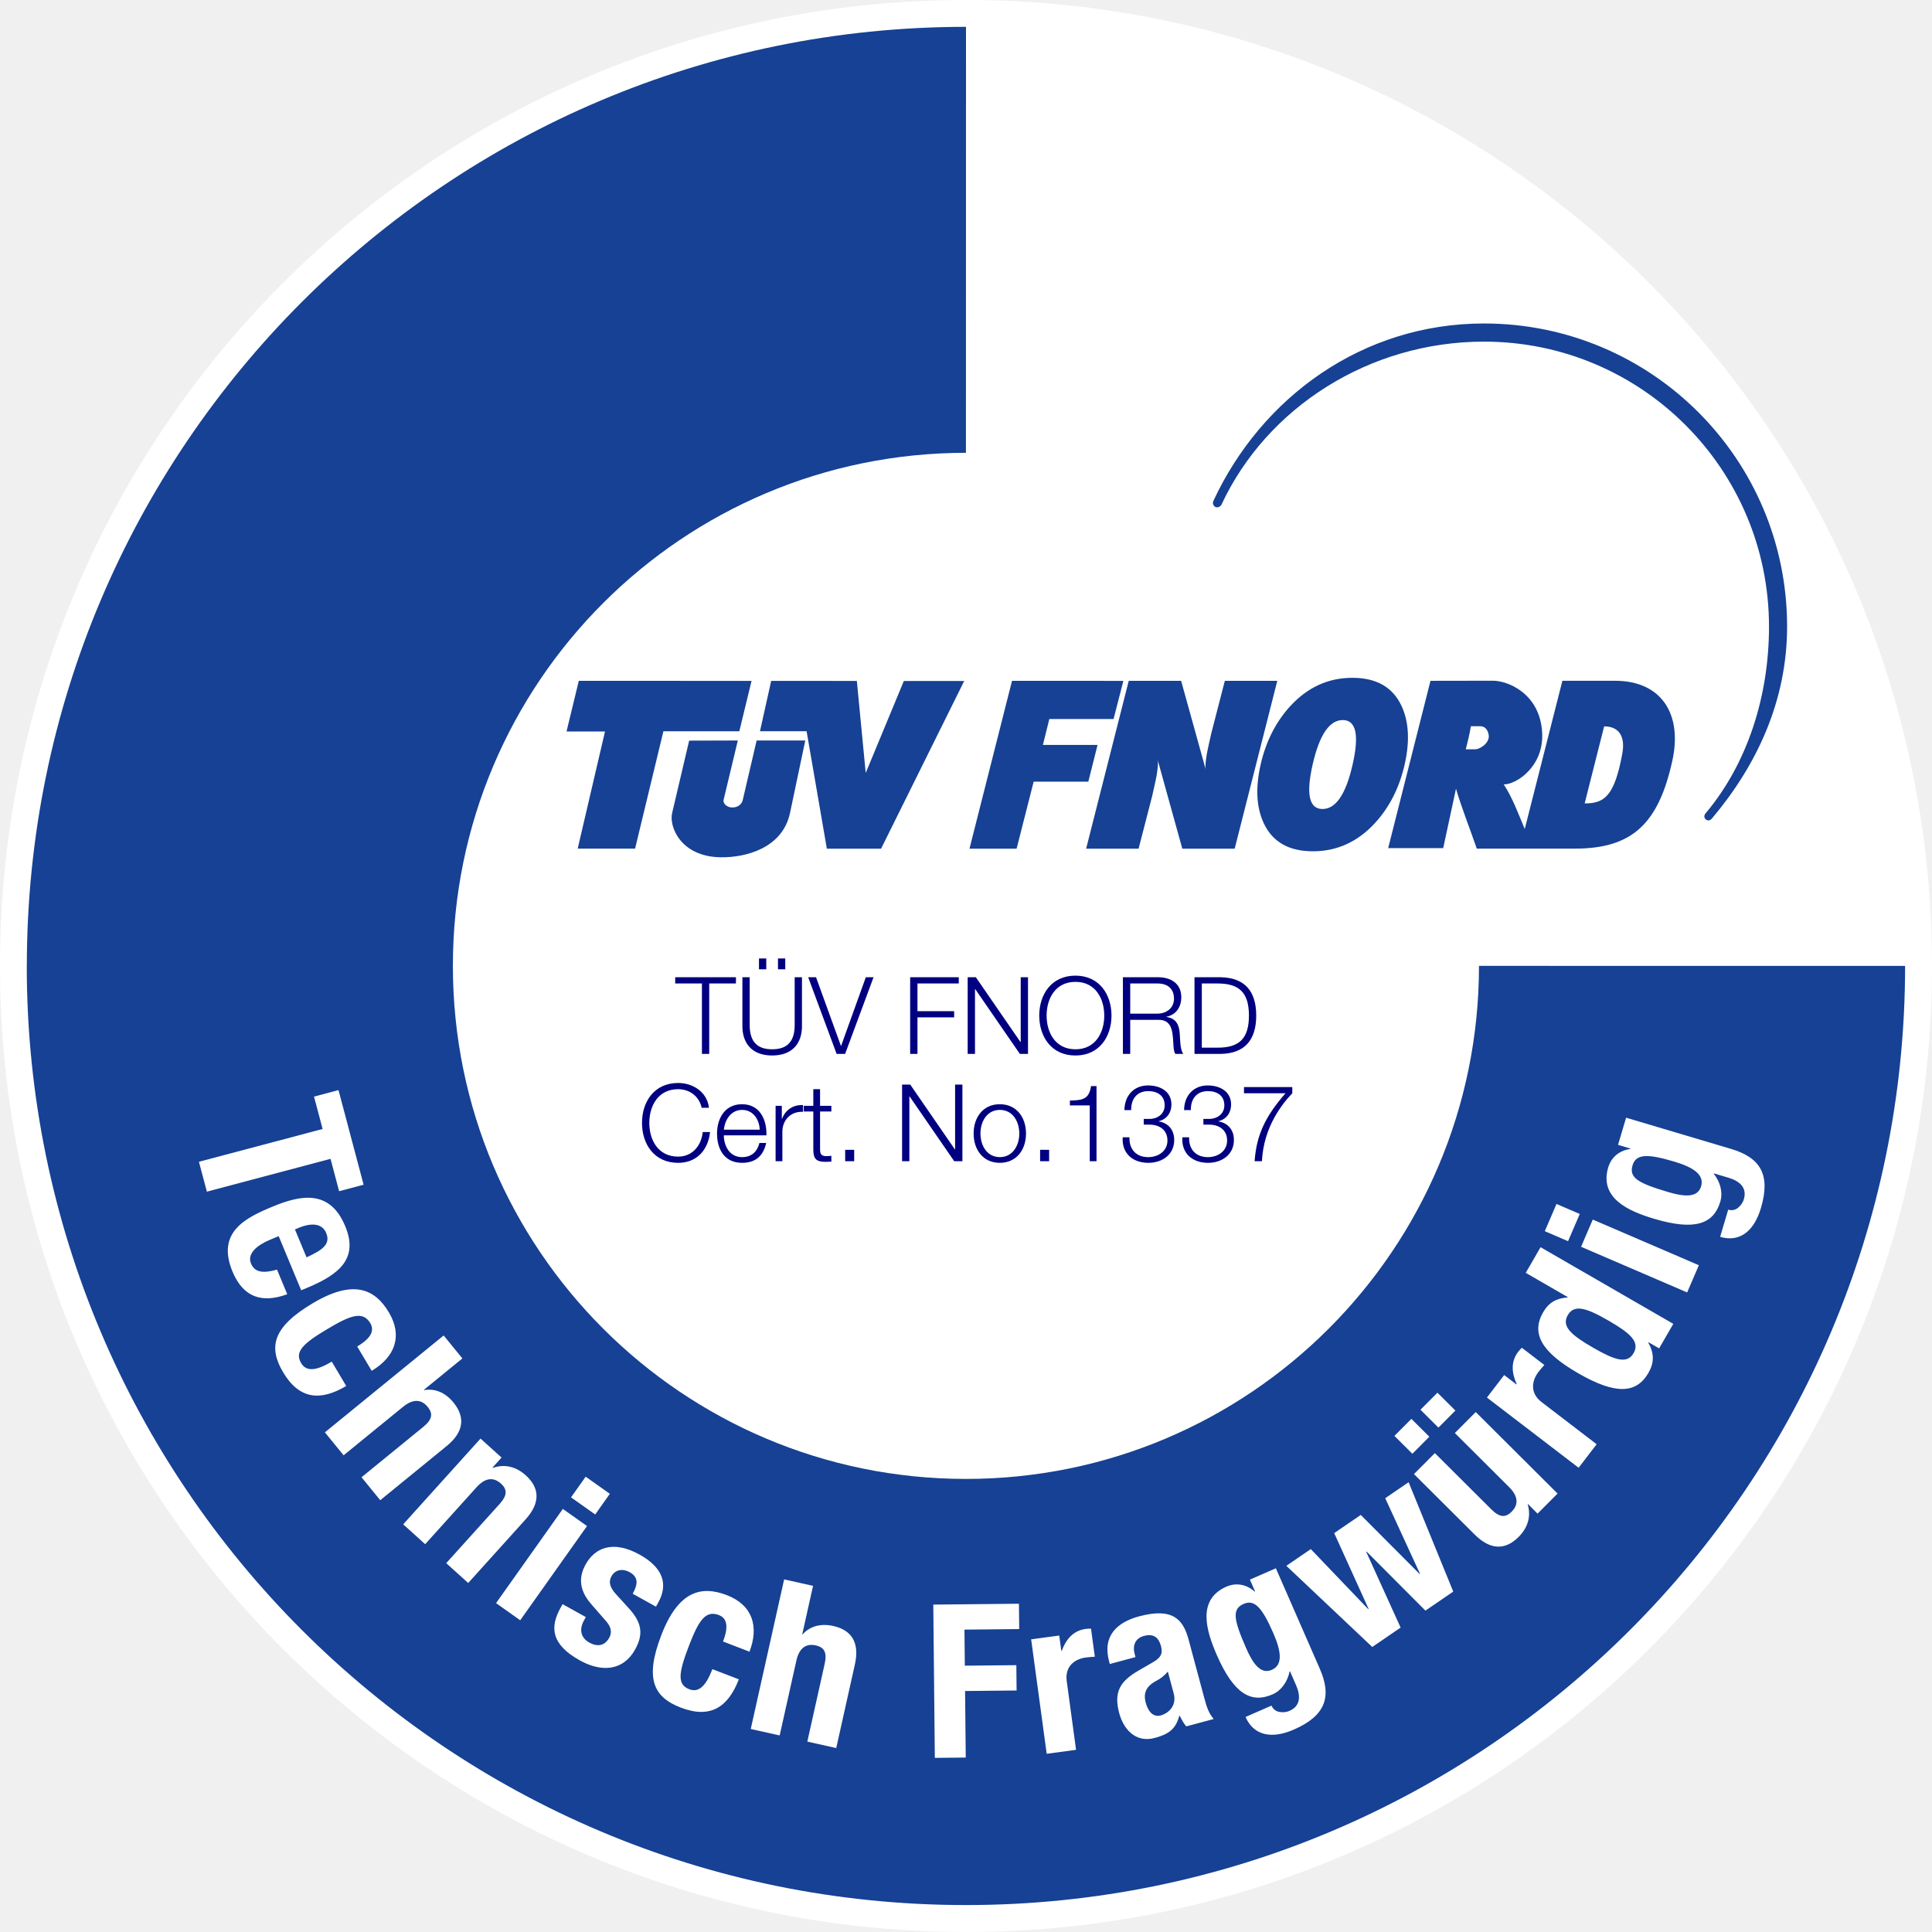
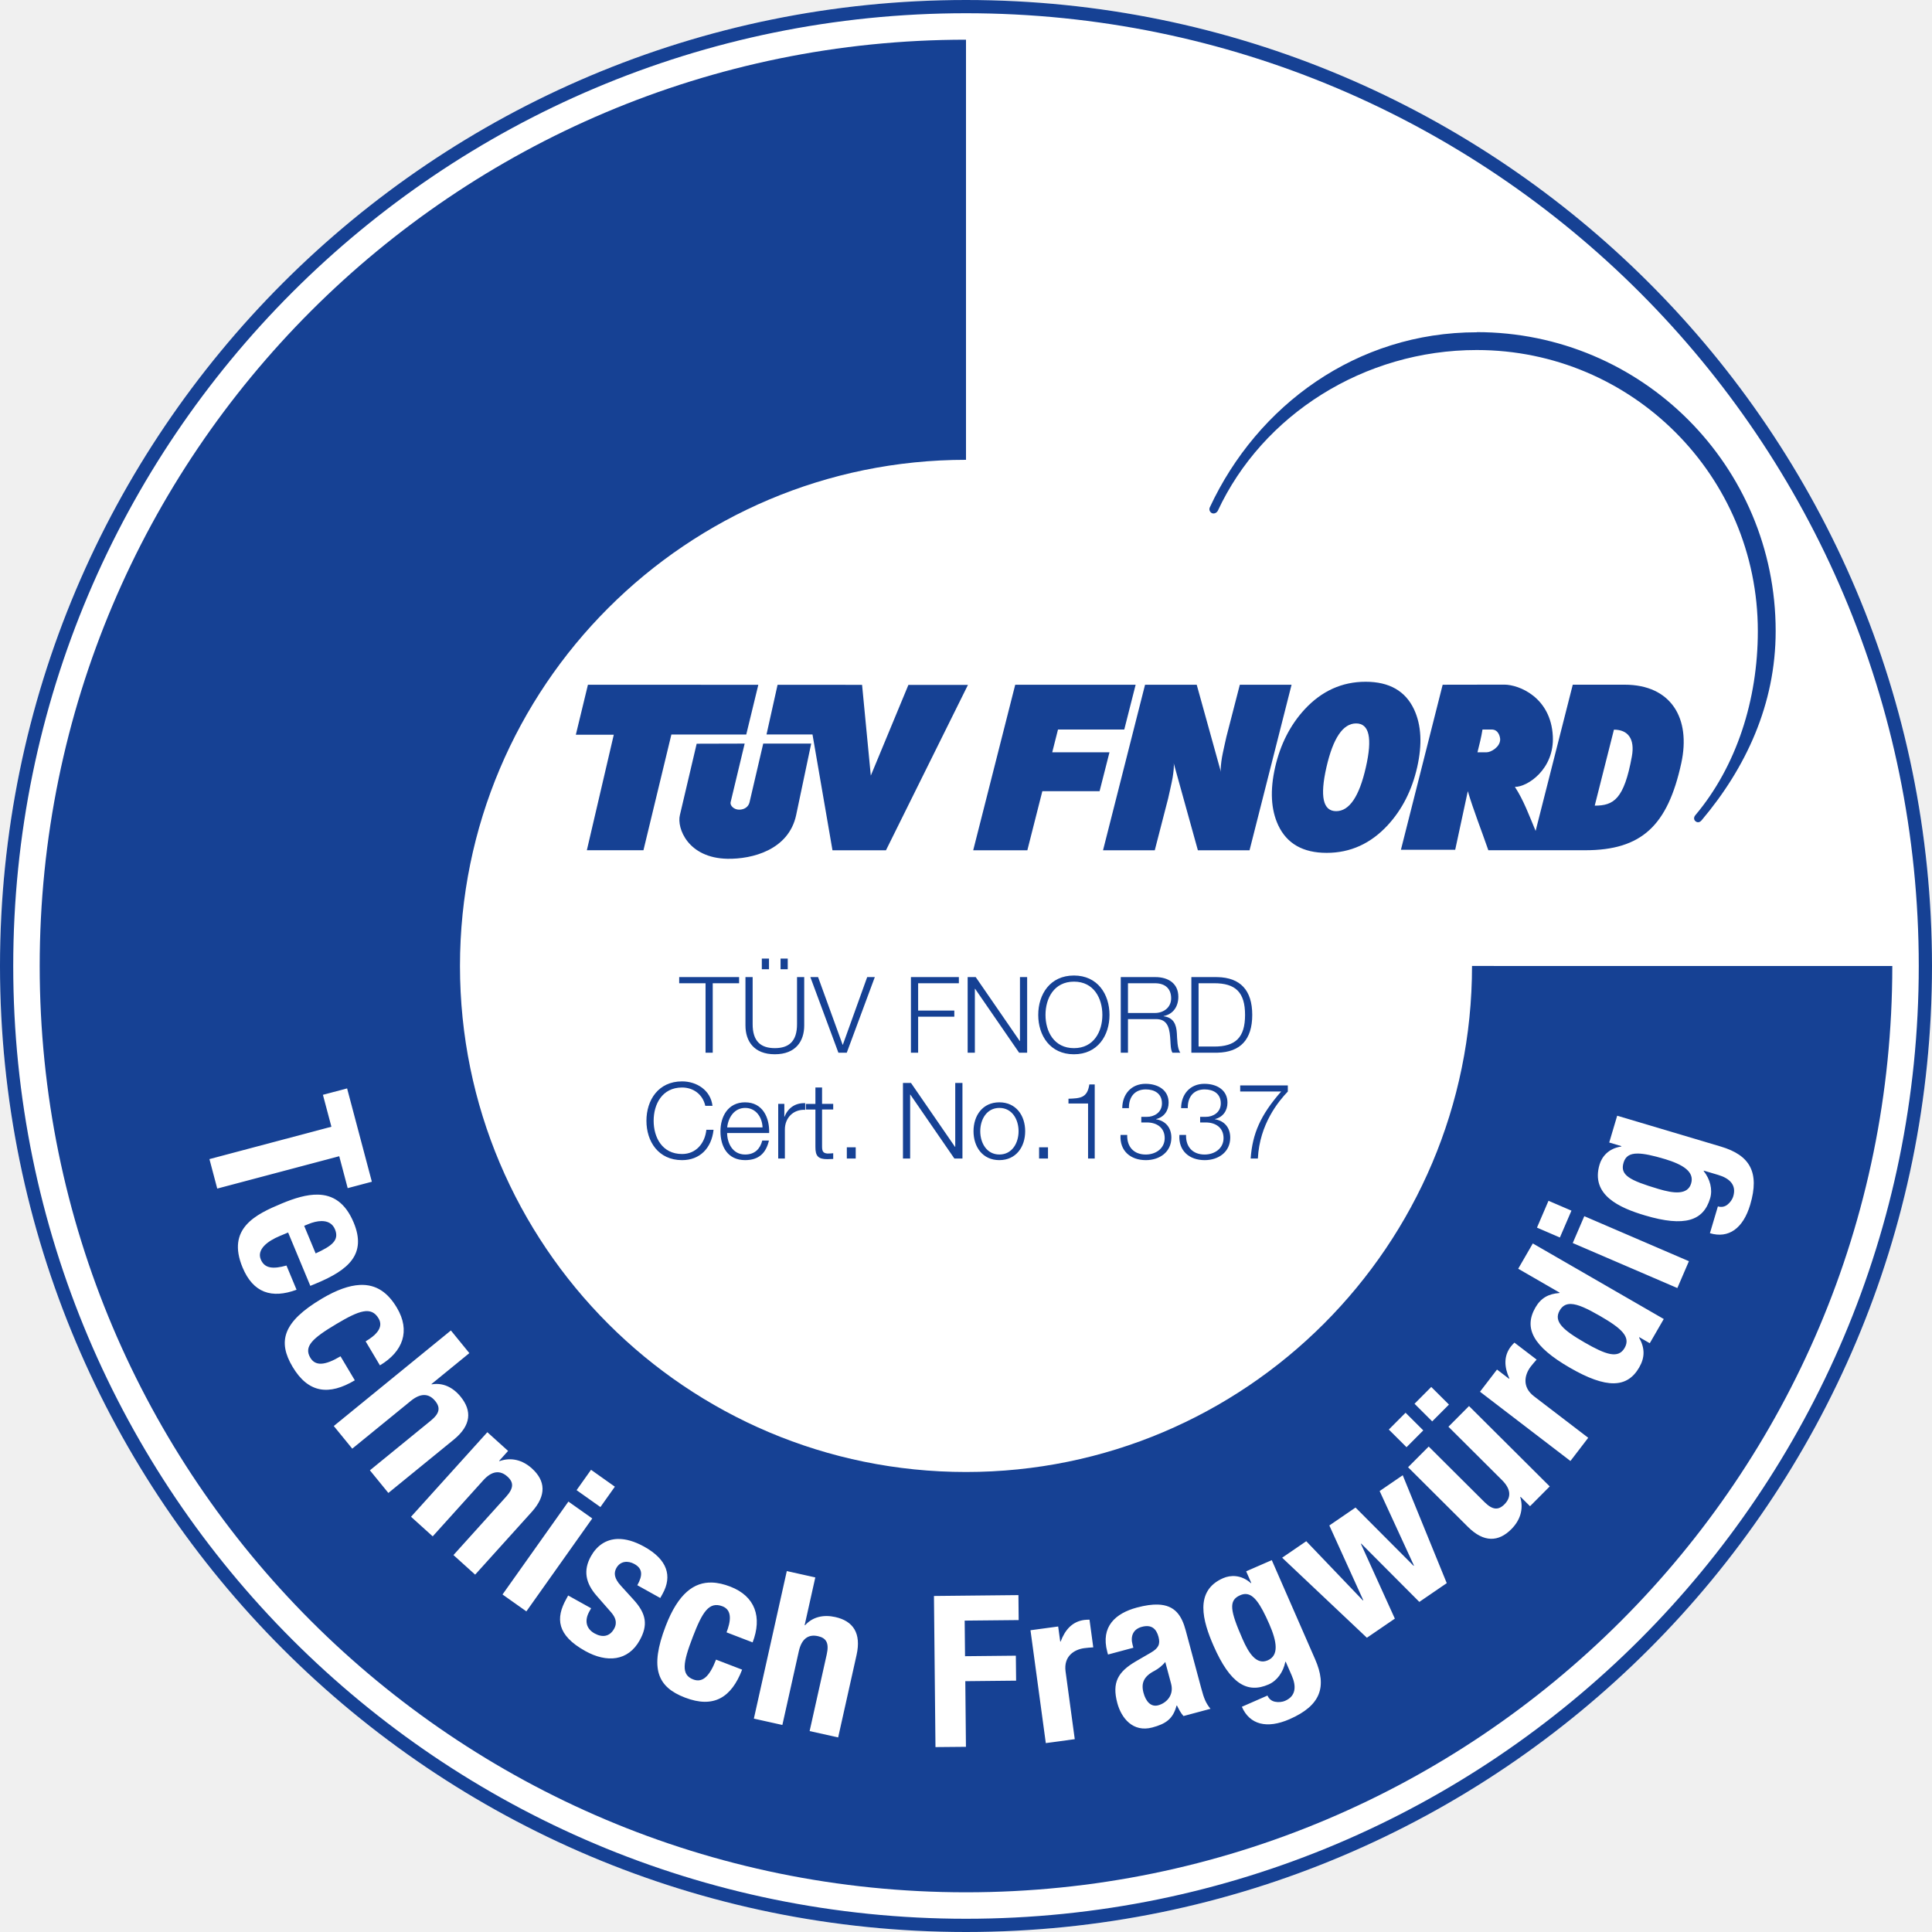
- <svg xmlns="http://www.w3.org/2000/svg" version="1.1" viewBox="0 0 144 144">
-   <path fill="#fff" d="m0 72c0-39.76 32.24-72 72-72 39.76 0 72 32.24 72 72 0 39.76-32.24 72-72 72-39.76 0-72-32.24-72-72" />
-   <path fill="#164194" d="m100.8 50.52c-1.789 0-3.326 0.699-4.613 2.09-1.087 1.182-1.831 2.64-2.227 4.375-0.394 1.736-0.317 3.195 0.234 4.377 0.653 1.391 1.872 2.088 3.662 2.088 1.788 0 3.326-0.697 4.611-2.088 1.09-1.182 1.831-2.641 2.227-4.377 0.394-1.735 0.317-3.193-0.234-4.375-0.652-1.391-1.872-2.09-3.66-2.09zm-25.37 0.225-3.17 12.51h3.512l1.271-4.994h4.074l0.688-2.738h-4.074l0.48-1.931h4.788l0.729-2.844zm-32.29-4.46e-4 -0.914 3.777h2.867l-2.035 8.73h4.277l2.111-8.746h5.658l0.912-3.756zm40.99 0-3.176 12.51h3.91l1.014-3.93s0.291-1.278 0.334-1.551c0.068-0.432 0.127-0.914 0.078-1.121l1.832 6.602h3.904l3.176-12.51h-3.91l-1.014 3.93s-0.291 1.279-0.334 1.551c-0.069 0.432-0.128 0.915-0.078 1.121l-1.832-6.602zm22.49 0-3.154 12.47h4.102l0.953-4.428c0.413 1.404 1.012 2.911 1.551 4.465h7.311c4.28 0 6.239-1.864 7.268-6.574 0.747-3.42-0.785-5.936-4.281-5.936h-3.918l-2.807 11.05c-0.475-1.134-0.912-2.335-1.566-3.328 0.933 0.017 3-1.33 2.865-3.848-0.157-2.924-2.555-3.879-3.67-3.879zm-49.14 0.004-0.836 3.754h3.475l1.51 8.754h4.041l6.197-12.5h-4.5l-2.842 6.855-0.66-6.859zm42.6 2.92c0.995 0 1.24 1.107 0.736 3.316-0.501 2.211-1.25 3.314-2.244 3.314-0.995 0-1.239-1.104-0.736-3.314 0.504-2.21 1.251-3.316 2.244-3.316zm9.551 0.461h0.691c0.543-5e-3 0.644 0.599 0.644 0.748 0 0.574-0.71 0.979-1.02 0.971h-0.695c0.144-0.567 0.292-1.164 0.379-1.719zm9.932 0.01c1.064 0 1.597 0.695 1.354 2.029-0.589 3.222-1.367 3.713-2.805 3.713zm-64.57 1.053-3.627 0.01-1.268 5.393c-0.245 0.983 0.61 3.252 3.605 3.301 1.847 0.031 4.609-0.658 5.178-3.291l1.139-5.412h-3.625l-1.035 4.439c-0.083 0.342-0.39 0.553-0.783 0.553-0.395 0-0.696-0.304-0.648-0.553z" />
-   <path fill="#164194" d="m90.44 37.33c3.594-7.713 11.1-13.22 20.17-13.22 12.48 0 22.59 10.11 22.59 22.59 0 5.549-2.27 10.35-5.589 14.29-0.155 0.19-0.328 0.196-0.466 0.087-0.142-0.112-0.147-0.303-0.025-0.452l0.02-0.022c3.099-3.693 4.711-8.701 4.711-13.9 0-11.73-9.51-21.24-21.24-21.24-8.529 0-16.19 4.894-19.57 12.15-0.09 0.164-0.295 0.255-0.458 0.171-0.144-0.075-0.23-0.272-0.141-0.443" />
-   <path fill="#164194" d="m2 72c0-38.66 31.34-70 70-70l-5e-3 31.75c-21.12 0-38.24 17.12-38.24 38.24 0 21.12 17.12 38.24 38.24 38.24 21.12 0 38.24-17.12 38.24-38.24l31.76 2e-3c0 38.66-31.34 70-70 70-38.66 0-70-31.34-70-70" />
-   <path fill="#fff" d="m25.23 81.25-1.825 0.484 0.64 2.413-9.217 2.446 0.591 2.227 9.217-2.446 0.64 2.413 1.825-0.484zm-2.781 14.92 0.458-0.191c2.438-1.014 3.812-2.209 2.823-4.588-1.143-2.748-3.295-2.338-5.422-1.453-1.98 0.823-4.205 1.888-2.977 4.842 0.799 1.92 2.202 2.377 4.079 1.683l-0.762-1.832c-1.024 0.287-1.658 0.222-1.941-0.458-0.313-0.753 0.498-1.386 1.429-1.773l0.635-0.264zm-0.466-4.537 0.31-0.129c0.739-0.307 1.679-0.421 2.017 0.391 0.35 0.842-0.268 1.272-1.461 1.821zm5.721 10.54c1.746-1.039 2.32-2.609 1.281-4.355s-2.636-2.49-5.675-0.682c-2.97 1.767-3.335 3.25-2.206 5.148 1.194 2.008 2.763 2.173 4.702 1.019l-1.08-1.815c-1.196 0.712-1.904 0.742-2.281 0.11-0.507-0.853 0.151-1.467 1.98-2.555 1.705-1.014 2.62-1.354 3.176-0.419 0.425 0.715-0.263 1.311-0.978 1.736zm-3.489 4.585 1.396 1.711 4.426-3.61c0.744-0.607 1.366-0.578 1.842 5e-3 0.415 0.508 0.336 0.944-0.333 1.49l-4.6 3.752 1.396 1.711 4.947-4.035c1.314-1.072 1.381-2.18 0.511-3.246-0.587-0.719-1.347-1.069-2.18-0.926l-0.02-0.025 2.864-2.336-1.396-1.711zm5.837 6.857 1.639 1.479 3.826-4.241c0.643-0.713 1.263-0.779 1.821-0.275 0.487 0.439 0.476 0.882-0.103 1.523l-3.976 4.407 1.639 1.479 4.276-4.74c1.136-1.259 1.034-2.364 0.012-3.286-0.689-0.622-1.54-0.872-2.453-0.554l-0.024-0.021 0.675-0.748-1.568-1.415zm6.921 5.872 1.801 1.277 4.979-7.022-1.801-1.277zm5.589-7.884 1.801 1.277 1.092-1.54-1.801-1.277zm-0.63 7.961-0.148 0.266c-0.8 1.441-0.727 2.726 1.441 3.93 1.622 0.901 3.232 0.771 4.11-0.81 0.629-1.133 0.524-1.997-0.468-3.079l-0.943-1.036c-0.527-0.567-0.552-0.984-0.35-1.347 0.295-0.531 0.87-0.578 1.36-0.306 0.629 0.35 0.643 0.852 0.224 1.607l1.734 0.963 0.171-0.308c0.754-1.357 0.363-2.598-1.385-3.57-1.986-1.103-3.337-0.517-4.028 0.728-0.591 1.063-0.41 2.023 0.443 2.992l1.085 1.243c0.3 0.35 0.497 0.752 0.225 1.242-0.334 0.601-0.889 0.678-1.476 0.351-0.657-0.365-0.766-0.993-0.401-1.65l0.14-0.252zm13.93 3.543c0.729-1.897 0.209-3.485-1.688-4.215-1.897-0.729-3.612-0.326-4.881 2.974-1.24 3.226-0.61 4.617 1.451 5.409 2.18 0.838 3.515-3e-3 4.325-2.108l-1.971-0.758c-0.5 1.299-1.037 1.761-1.724 1.497-0.926-0.356-0.789-1.246-0.026-3.233 0.712-1.852 1.221-2.685 2.236-2.294 0.777 0.299 0.604 1.192 0.306 1.969zm0.095 5.761 2.155 0.481 1.244-5.575c0.209-0.937 0.716-1.299 1.45-1.135 0.64 0.143 0.848 0.533 0.66 1.377l-1.293 5.793 2.155 0.481 1.39-6.231c0.369-1.655-0.263-2.567-1.606-2.867-0.906-0.202-1.72-7e-3 -2.286 0.621l-0.031-7e-3 0.805-3.607-2.155-0.481zm13.72 2.153 2.304-0.023-0.05-4.96 3.84-0.038-0.019-1.888-3.84 0.038-0.027-2.688 4.08-0.041-0.019-1.888-6.384 0.064zm8.338-0.303 2.188-0.297-0.695-5.121c-0.155-1.142 0.647-1.654 1.408-1.757 0.222-0.03 0.462-0.046 0.686-0.061l-0.284-2.093c-0.129 1e-3 -0.274 5e-3 -0.401 0.022-0.904 0.123-1.449 0.746-1.781 1.63l-0.032 4e-3 -0.155-1.142-2.093 0.284zm6.618-7.208-0.062-0.232c-0.174-0.649 0.05-1.173 0.699-1.347 0.711-0.191 1.093 0.121 1.263 0.754 0.149 0.556-6.6e-4 0.862-0.589 1.202l-1.118 0.648c-1.36 0.796-1.824 1.599-1.405 3.16 0.299 1.113 1.164 2.239 2.648 1.841 1.02-0.274 1.565-0.652 1.827-1.65l0.031-8e-3c0.137 0.262 0.285 0.57 0.495 0.795l2.04-0.547c-0.345-0.421-0.487-0.764-0.694-1.537l-1.174-4.373c-0.402-1.499-1.163-2.421-3.698-1.741-1.607 0.431-2.746 1.433-2.232 3.349l0.054 0.201zm2.849 2.714c0.245 0.912-0.398 1.482-0.969 1.635-0.572 0.153-0.945-0.31-1.115-0.943-0.199-0.742 0.029-1.25 0.845-1.668 0.246-0.132 0.564-0.367 0.8-0.662zm5.679-8.488 0.385 0.88-0.029 0.013c-0.74-0.654-1.545-0.617-2.102-0.373-2.199 0.962-1.529 3.253-0.721 5.1 1.263 2.888 2.55 3.635 4.162 2.93 0.645-0.282 1.109-0.939 1.263-1.705l0.029-0.013 0.455 1.041c0.353 0.806 0.329 1.55-0.492 1.909-0.249 0.109-0.522 0.124-0.77 0.075-0.248-0.049-0.455-0.203-0.571-0.466l-1.935 0.846c0.59 1.349 1.891 1.688 3.606 0.938 2.36-1.032 2.842-2.447 1.931-4.529l-3.276-7.491zm-0.278 5.116c-0.929-2.126-1.082-2.915-0.188-3.306 0.806-0.353 1.37 0.257 2.209 2.177 0.583 1.334 0.738 2.367-0.112 2.738-0.85 0.372-1.435-0.525-1.909-1.61zm9.398-0.096 2.113-1.445-2.565-5.65 0.026-0.018 4.388 4.404 2.074-1.418-3.327-8.153-1.743 1.192 2.591 5.632-0.026 0.018-4.388-4.404-1.981 1.355 2.565 5.65-0.026 0.018-4.282-4.476-1.823 1.246zm12.32-9.939 1.491-1.496-6.098-6.075-1.558 1.564 4.047 4.031c0.68 0.677 0.715 1.3 0.185 1.832-0.463 0.465-0.904 0.432-1.516-0.178l-4.205-4.189-1.558 1.564 4.523 4.505c1.202 1.197 2.31 1.15 3.281 0.175 0.655-0.657 0.948-1.495 0.674-2.422l0.023-0.023zm-9.331-4.462 1.265-1.27-1.338-1.332-1.265 1.27zm1.942-1.95 1.265-1.27-1.338-1.332-1.265 1.27zm10.45 2.993 1.343-1.753-4.103-3.142c-0.915-0.7-0.707-1.63-0.24-2.239 0.136-0.178 0.295-0.359 0.444-0.527l-1.677-1.284c-0.09 0.092-0.191 0.197-0.269 0.298-0.554 0.724-0.502 1.55-0.114 2.412l-0.019 0.025-0.915-0.7-1.284 1.677zm1.065-8.958c-1.621-0.936-2.356-1.582-1.876-2.414 0.488-0.845 1.415-0.531 3.037 0.405s2.356 1.582 1.868 2.428c-0.48 0.831-1.407 0.518-3.029-0.418zm4.935 0.06 1.056-1.829-9.893-5.713-1.104 1.912 3.131 1.808-0.016 0.028c-0.828 0.058-1.399 0.375-1.815 1.095-0.904 1.566-0.17 2.95 2.601 4.55 2.771 1.6 4.337 1.544 5.241-0.022 0.432-0.748 0.445-1.443-8e-3 -2.258l0.016-0.028zm2.089-4.17 0.873-2.028-7.907-3.403-0.873 2.028zm-8.877-3.82 0.873-2.028-1.734-0.746-0.873 2.028zm3.725-7.178 0.92 0.274-9e-3 0.031c-0.977 0.143-1.468 0.782-1.641 1.365-0.684 2.3 1.499 3.267 3.431 3.842 3.021 0.898 4.422 0.397 4.924-1.29 0.201-0.675-2e-3 -1.453-0.488-2.065l9e-3 -0.031 1.089 0.324c0.844 0.251 1.396 0.749 1.141 1.608-0.077 0.261-0.242 0.479-0.44 0.637-0.197 0.158-0.449 0.217-0.725 0.135l-0.602 2.024c1.411 0.42 2.509-0.355 3.043-2.15 0.734-2.469-0.036-3.75-2.214-4.398l-7.837-2.331zm3.729 3.513c-2.224-0.661-2.925-1.054-2.647-1.989 0.251-0.844 1.08-0.881 3.089-0.283 1.396 0.415 2.284 0.963 2.02 1.853-0.265 0.889-1.327 0.757-2.462 0.42z" />
-   <path fill="#000080" d="m56.57 71.44v0.807h0.543v-0.807h-0.543zm1.416 0v0.807h0.543v-0.807h-0.543zm22.17 1.279c-1.8 0-2.697 1.417-2.697 2.977s0.897 2.975 2.697 2.975c1.792 0 2.688-1.415 2.688-2.975s-0.895-2.977-2.688-2.977zm-29.83 0.119v0.465h1.992v5.248h0.543v-5.248h1.992v-0.465h-4.527zm5.008 0v3.656c0 1.176 0.633 2.176 2.217 2.176 1.592 0 2.223-1 2.223-2.176v-3.656h-0.543v3.537c8e-3 1.328-0.624 1.832-1.68 1.832-1.048 0-1.682-0.504-1.674-1.832v-3.537h-0.543zm4.904 0 2.119 5.713h0.633l2.119-5.713h-0.576l-1.84 5.113h-0.016l-1.855-5.113h-0.584zm7.6 0v5.713h0.545v-2.721h2.734v-0.463h-2.734v-2.064h3.078v-0.465h-3.623zm4.287 0v5.713h0.545v-4.832h0.016l3.328 4.832h0.607v-5.713h-0.543v4.832h-0.016l-3.328-4.832h-0.609zm11.57 0v5.713h0.545v-2.537h2.064c1.032-0.04 1.095 0.848 1.143 1.648 0.016 0.24 0.016 0.665 0.152 0.889h0.6c-0.24-0.288-0.24-1.073-0.264-1.465-0.04-0.68-0.256-1.191-1-1.287v-0.016c0.736-0.144 1.111-0.737 1.111-1.457 0-1.032-0.79-1.488-1.734-1.488h-2.617zm5.336 0v5.713h1.977c1.72-0.04 2.623-0.984 2.623-2.855s-0.903-2.817-2.623-2.857h-1.977zm-8.871 0.344c1.504 0 2.145 1.266 2.145 2.514s-0.64 2.512-2.145 2.512c-1.512 0-2.152-1.264-2.152-2.512s0.64-2.514 2.152-2.514zm4.08 0.121h2.031c0.816 0 1.232 0.441 1.232 1.137s-0.568 1.111-1.232 1.111h-2.031v-2.248zm5.336 0h1.16c1.64-8e-3 2.352 0.689 2.352 2.393s-0.712 2.399-2.352 2.391h-1.16v-4.783zm-39.03 7.416c-1.8 0-2.695 1.417-2.695 2.977s0.895 2.975 2.695 2.975c1.336 0 2.225-0.895 2.377-2.295h-0.545c-0.104 1.016-0.776 1.832-1.832 1.832-1.512 0-2.15-1.264-2.15-2.512s0.638-2.514 2.15-2.514c0.832 0 1.56 0.505 1.752 1.385h0.545c-0.144-1.2-1.217-1.848-2.297-1.848zm16.69 0.119v5.713h0.543v-4.832h0.016l3.328 4.832h0.609v-5.713h-0.545v4.832h-0.016l-3.328-4.832h-0.607zm18.34 0.064c-1.088 0-1.76 0.784-1.768 1.84h0.504c-0.016-0.832 0.431-1.416 1.271-1.416 0.672 0 1.225 0.321 1.225 1.057 0 0.704-0.617 1.024-1.137 1.016h-0.424v0.424h0.424c0.744 0 1.344 0.392 1.344 1.184 0 0.8-0.696 1.24-1.432 1.24-0.904 0-1.432-0.593-1.4-1.48h-0.504c-0.08 1.2 0.752 1.904 1.912 1.904 1.032 0 1.928-0.607 1.928-1.703 0-0.736-0.424-1.265-1.152-1.385v-0.016c0.6-0.144 0.945-0.632 0.945-1.24 0-0.992-0.856-1.424-1.736-1.424zm4.447 0c-1.088 0-1.76 0.784-1.768 1.84h0.504c-0.016-0.832 0.431-1.416 1.271-1.416 0.672 0 1.225 0.321 1.225 1.057 0 0.704-0.617 1.024-1.137 1.016h-0.424v0.424h0.424c0.744 0 1.344 0.392 1.344 1.184 0 0.8-0.696 1.24-1.432 1.24-0.904 0-1.432-0.593-1.4-1.48h-0.504c-0.08 1.2 0.752 1.904 1.912 1.904 1.032 0 1.93-0.607 1.93-1.703 0-0.736-0.424-1.265-1.152-1.385v-0.016c0.6-0.144 0.943-0.632 0.943-1.24 0-0.992-0.856-1.424-1.736-1.424zm-8.703 0.049c-0.152 1.032-0.696 1.048-1.576 1.08v0.359h1.48v4.16h0.504v-5.6h-0.408zm11.4 0.072v0.463h3.096c-1.552 1.768-2.169 3.168-2.305 5.064h0.545c0.128-2.608 1.568-4.336 2.264-5.064v-0.463h-3.6zm-32.1 0.158v1.24h-0.719v0.424h0.719v2.824c-8e-3 0.704 0.225 0.928 0.896 0.928 0.152 0 0.297-0.016 0.449-0.016v-0.432c-0.144 0.016-0.29 0.023-0.434 0.023-0.36-0.024-0.408-0.215-0.408-0.543v-2.785h0.842v-0.424h-0.842v-1.24h-0.504zm-5.311 1.121c-1.312 0-1.865 1.096-1.865 2.184 0 1.176 0.553 2.184 1.865 2.184 1.04 0 1.583-0.542 1.799-1.479h-0.504c-0.16 0.624-0.559 1.055-1.295 1.055-0.968 0-1.353-0.887-1.361-1.623h3.176c0.04-1.16-0.486-2.32-1.814-2.32zm19.21 0c-1.264 0-1.951 1-1.951 2.184s0.687 2.184 1.951 2.184 1.953-1 1.953-2.184-0.689-2.184-1.953-2.184zm-14.67 0.064c-0.744-0.032-1.305 0.359-1.561 1.023h-0.016v-0.969h-0.463v4.129h0.504v-2.201c0-0.856 0.623-1.527 1.535-1.479v-0.504zm-4.535 0.359c0.816 0 1.287 0.713 1.311 1.473h-2.672c0.08-0.752 0.537-1.473 1.361-1.473zm19.21 0c0.968 0 1.449 0.88 1.449 1.76s-0.481 1.76-1.449 1.76-1.447-0.88-1.447-1.76 0.479-1.76 1.447-1.76zm-11.53 2.977v0.848h0.672v-0.848h-0.672zm14.53 0v0.848h0.672v-0.848h-0.672z" />
+ <svg xmlns="http://www.w3.org/2000/svg" version="1.1" viewBox="0 0 146 146">
+   <path fill="#ffffff" d="m73 0c-40.32 0-73 32.68-73 73s32.68 73 73 73 73-32.68 73-73-32.68-73-73-73z" />
+   <path fill="#164194" d="m73 0c-40.32 0-73 32.68-73 73s32.68 73 73 73 73-32.68 73-73-32.68-73-73-73zm0 1c39.76 0 72 32.24 72 72s-32.24 72-72 72-72-32.24-72-72 32.23-72 72-72z" />
+   <path fill="#164194" d="m57.57 72.44v0.807h0.543v-0.807zm1.416 0v0.807h0.543v-0.807zm22.17 1.279c-1.8 0-2.697 1.417-2.697 2.977s0.897 2.975 2.697 2.975c1.792 0 2.688-1.415 2.688-2.975s-0.895-2.977-2.688-2.977zm-29.83 0.119v0.465h1.992v5.248h0.543v-5.248h1.992v-0.465zm5.008 0v3.656c0 1.176 0.633 2.176 2.217 2.176 1.592 0 2.223-1 2.223-2.176v-3.656h-0.543v3.537c8e-3 1.328-0.624 1.832-1.68 1.832-1.048 0-1.682-0.504-1.674-1.832v-3.537zm4.904 0 2.119 5.713h0.633l2.119-5.713h-0.576l-1.84 5.113h-0.016l-1.855-5.113zm7.6 0v5.713h0.545v-2.721h2.734v-0.463h-2.734v-2.064h3.078v-0.465zm4.287 0v5.713h0.545v-4.832h0.016l3.328 4.832h0.607v-5.713h-0.543v4.832h-0.016l-3.328-4.832zm11.57 0v5.713h0.545v-2.537h2.064c1.032-0.04 1.095 0.848 1.143 1.648 0.016 0.24 0.016 0.665 0.152 0.889h0.6c-0.24-0.288-0.24-1.073-0.264-1.465-0.04-0.68-0.256-1.191-1-1.287v-0.016c0.736-0.144 1.111-0.737 1.111-1.457 0-1.032-0.79-1.488-1.734-1.488zm5.336 0v5.713h1.977c1.72-0.04 2.623-0.984 2.623-2.855s-0.903-2.817-2.623-2.857zm-8.871 0.344c1.504 0 2.145 1.266 2.145 2.514s-0.64 2.512-2.145 2.512c-1.512 0-2.152-1.264-2.152-2.512s0.64-2.514 2.152-2.514zm4.08 0.121h2.031c0.816 0 1.232 0.441 1.232 1.137s-0.568 1.111-1.232 1.111h-2.031zm5.336 0h1.16c1.64-8e-3 2.352 0.689 2.352 2.393s-0.712 2.399-2.352 2.391h-1.16zm-39.03 7.416c-1.8 0-2.695 1.417-2.695 2.977s0.895 2.975 2.695 2.975c1.336 0 2.225-0.895 2.377-2.295h-0.545c-0.104 1.016-0.776 1.832-1.832 1.832-1.512 0-2.15-1.264-2.15-2.512s0.638-2.514 2.15-2.514c0.832 0 1.56 0.505 1.752 1.385h0.545c-0.144-1.2-1.217-1.848-2.297-1.848zm16.69 0.119v5.713h0.543v-4.832h0.016l3.328 4.832h0.609v-5.713h-0.545v4.832h-0.016l-3.328-4.832zm18.34 0.064c-1.088 0-1.76 0.784-1.768 1.84h0.504c-0.016-0.832 0.431-1.416 1.271-1.416 0.672 0 1.225 0.321 1.225 1.057 0 0.704-0.617 1.024-1.137 1.016h-0.424v0.424h0.424c0.744 0 1.344 0.392 1.344 1.184 0 0.8-0.696 1.24-1.432 1.24-0.904 0-1.432-0.593-1.4-1.48h-0.504c-0.08 1.2 0.752 1.904 1.912 1.904 1.032 0 1.928-0.607 1.928-1.703 0-0.736-0.424-1.265-1.152-1.385v-0.016c0.6-0.144 0.945-0.632 0.945-1.24 0-0.992-0.856-1.424-1.736-1.424zm4.447 0c-1.088 0-1.76 0.784-1.768 1.84h0.504c-0.016-0.832 0.431-1.416 1.271-1.416 0.672 0 1.225 0.321 1.225 1.057 0 0.704-0.617 1.024-1.137 1.016h-0.424v0.424h0.424c0.744 0 1.344 0.392 1.344 1.184 0 0.8-0.696 1.24-1.432 1.24-0.904 0-1.432-0.593-1.4-1.48h-0.504c-0.08 1.2 0.752 1.904 1.912 1.904 1.032 0 1.93-0.607 1.93-1.703 0-0.736-0.424-1.265-1.152-1.385v-0.016c0.6-0.144 0.943-0.632 0.943-1.24 0-0.992-0.856-1.424-1.736-1.424zm-8.703 0.049c-0.152 1.032-0.696 1.048-1.576 1.08v0.359h1.48v4.16h0.504v-5.6zm11.4 0.072v0.463h3.096c-1.552 1.768-2.169 3.168-2.305 5.064h0.545c0.128-2.608 1.568-4.336 2.264-5.064v-0.463zm-32.1 0.158v1.24h-0.719v0.424h0.719v2.824c-8e-3 0.704 0.225 0.928 0.896 0.928 0.152 0 0.297-0.016 0.449-0.016v-0.432c-0.144 0.016-0.29 0.023-0.434 0.023-0.36-0.024-0.408-0.215-0.408-0.543v-2.785h0.842v-0.424h-0.842v-1.24zm-5.311 1.121c-1.312 0-1.865 1.096-1.865 2.184 0 1.176 0.553 2.184 1.865 2.184 1.04 0 1.583-0.542 1.799-1.479h-0.504c-0.16 0.624-0.559 1.055-1.295 1.055-0.968 0-1.353-0.887-1.361-1.623h3.176c0.04-1.16-0.486-2.32-1.814-2.32zm19.21 0c-1.264 0-1.951 1-1.951 2.184s0.687 2.184 1.951 2.184 1.953-1 1.953-2.184-0.689-2.184-1.953-2.184zm-14.67 0.064c-0.744-0.032-1.305 0.359-1.561 1.023h-0.016v-0.969h-0.463v4.129h0.504v-2.201c0-0.856 0.623-1.527 1.535-1.479zm-4.535 0.359c0.816 0 1.287 0.713 1.311 1.473h-2.672c0.08-0.752 0.537-1.473 1.361-1.473zm19.21 0c0.968 0 1.449 0.88 1.449 1.76s-0.481 1.76-1.449 1.76-1.447-0.88-1.447-1.76 0.479-1.76 1.447-1.76zm-11.53 2.977v0.848h0.672v-0.848zm14.53 0v0.848h0.672v-0.848z" />
+   <path fill="#164194" d="m103.2 51.52c-1.789 0-3.326 0.699-4.613 2.09-1.087 1.182-1.831 2.64-2.227 4.375-0.394 1.736-0.317 3.195 0.234 4.377 0.653 1.391 1.872 2.088 3.662 2.088 1.788 0 3.326-0.697 4.611-2.088 1.09-1.182 1.831-2.641 2.227-4.377 0.394-1.735 0.317-3.193-0.234-4.375-0.652-1.391-1.872-2.09-3.66-2.09zm-58.77 0.225-0.914 3.777h2.867l-2.035 8.73h4.277l2.111-8.746h5.658l0.912-3.756zm32.29 0-3.176 12.51h4.092l1.133-4.465h4.326l0.748-2.941h-4.326l0.435-1.719h5.008l0.859-3.383zm9.811 0-3.176 12.51h3.91l1.014-3.93s0.291-1.278 0.334-1.551c0.068-0.432 0.127-0.914 0.078-1.121l1.832 6.602h3.904l3.176-12.51h-3.91l-1.014 3.93s-0.291 1.279-0.334 1.551c-0.069 0.432-0.128 0.915-0.078 1.121l-1.832-6.602zm22.49 0-3.154 12.47h4.102l0.953-4.428c0.413 1.404 1.012 2.911 1.551 4.465h7.311c4.28 0 6.239-1.864 7.268-6.574 0.747-3.42-0.785-5.936-4.281-5.936h-3.918l-2.807 11.05c-0.475-1.134-0.912-2.335-1.566-3.328 0.933 0.017 3-1.33 2.865-3.848-0.157-2.924-2.555-3.879-3.67-3.879zm-50.26 0.004-0.836 3.754h3.475l1.51 8.754h4.041l6.197-12.5h-4.5l-2.842 6.855-0.66-6.859zm43.72 2.92c0.995 0 1.24 1.107 0.736 3.316-0.501 2.211-1.25 3.314-2.244 3.314-0.995 0-1.239-1.104-0.736-3.314 0.504-2.21 1.251-3.316 2.244-3.316zm9.551 0.461h0.691c0.543-5e-3 0.644 0.599 0.644 0.748 0 0.574-0.71 0.979-1.02 0.971h-0.695c0.144-0.567 0.292-1.164 0.379-1.719zm9.932 0.01c1.064 0 1.597 0.695 1.354 2.029-0.589 3.222-1.367 3.713-2.805 3.713zm-65.69 1.053-3.627 0.01-1.268 5.393c-0.245 0.983 0.61 3.252 3.605 3.301 1.847 0.031 4.609-0.658 5.178-3.291l1.139-5.412h-3.625l-1.035 4.439c-0.083 0.342-0.39 0.553-0.783 0.553-0.395 0-0.696-0.304-0.648-0.553z" />
+   <path fill="#164194" d="m111.6 25.11c-9.071 0-16.58 5.512-20.17 13.22-0.089 0.171-0.004 0.366 0.141 0.441 0.163 0.084 0.367-0.006 0.457-0.17 3.379-7.253 11.05-12.15 19.57-12.15 11.73 0 21.24 9.511 21.24 21.24 0 5.199-1.612 10.21-4.711 13.9l-0.019 0.023c-0.121 0.149-0.117 0.339 0.025 0.451 0.138 0.11 0.31 0.104 0.465-0.086 3.319-3.934 5.588-8.738 5.588-14.29 0-12.48-10.11-22.59-22.59-22.59z" />
+   <path fill="#164194" d="m73 3c-38.66 0-70 31.34-70 70s31.34 70 70 70 70-31.34 70-70l-31.76-2e-3c0 21.12-17.12 38.24-38.24 38.24s-38.24-17.12-38.24-38.24 17.12-38.25 38.24-38.25z" />
+   <path fill="#ffffff" d="m26.23 82.25 1.871 7.053-1.826 0.484-0.639-2.412-9.219 2.445-0.59-2.227 9.217-2.447-0.641-2.412zm95.98 2.064 7.836 2.332c2.178 0.648 2.949 1.927 2.215 4.396-0.534 1.794-1.632 2.57-3.043 2.15l0.602-2.025c0.276 0.082 0.527 0.024 0.725-0.135 0.197-0.158 0.362-0.376 0.439-0.637 0.255-0.859-0.297-1.357-1.141-1.607l-1.088-0.324-0.01 0.031c0.486 0.612 0.689 1.39 0.488 2.064-0.502 1.687-1.903 2.188-4.924 1.289-1.932-0.575-4.116-1.541-3.432-3.842 0.173-0.583 0.663-1.22 1.641-1.363l0.01-0.031-0.92-0.273zm1.559 2.859c-0.614-0.005-0.937 0.215-1.078 0.69-0.278 0.935 0.423 1.327 2.646 1.988 1.135 0.338 2.196 0.471 2.461-0.418 0.265-0.889-0.624-1.438-2.02-1.854-0.879-0.261-1.532-0.402-2.01-0.406zm-99.74 3.104c1.097 0.025 2.058 0.572 2.701 2.117 0.989 2.378-0.385 3.574-2.822 4.588l-0.457 0.19-1.678-4.033-0.635 0.266c-0.931 0.387-1.743 1.018-1.43 1.771 0.283 0.68 0.917 0.746 1.941 0.459l0.762 1.83c-1.877 0.694-3.281 0.239-4.08-1.682-1.229-2.955 0.997-4.018 2.977-4.842 0.931-0.387 1.867-0.683 2.721-0.664zm92.99 0.465 1.734 0.746-0.873 2.029-1.732-0.746zm2.705 1.164 7.906 3.402-0.873 2.029-7.906-3.402zm-95.41 0.369c-0.333-9.92e-4 -0.694 0.096-1.018 0.231l-0.31 0.129 0.867 2.084c1.193-0.548 1.811-0.978 1.461-1.82-0.19-0.457-0.572-0.622-1-0.623zm91.52 1.691 9.895 5.711-1.057 1.83-0.791-0.457-0.016 0.029c0.453 0.816 0.44 1.51 8e-3 2.258-0.904 1.566-2.469 1.622-5.24 0.021-2.771-1.6-3.506-2.985-2.602-4.551 0.416-0.721 0.987-1.036 1.814-1.094l0.016-0.029-3.131-1.807zm-88.66 3.137c1.301-0.07 2.169 0.629 2.818 1.721 1.039 1.746 0.465 3.317-1.281 4.355l-1.08-1.814c0.715-0.425 1.402-1.021 0.977-1.736-0.556-0.935-1.471-0.596-3.176 0.418-1.829 1.088-2.488 1.704-1.98 2.557 0.376 0.632 1.085 0.602 2.281-0.109l1.08 1.814c-1.939 1.153-3.509 0.988-4.703-1.02-1.129-1.898-0.763-3.381 2.207-5.148 1.14-0.678 2.077-0.995 2.857-1.037zm91.54 1.438c-0.035-8.93e-4 -0.068-5.6e-5 -0.102 2e-3 -0.32 0.019-0.565 0.173-0.748 0.49-0.48 0.831 0.256 1.478 1.877 2.414 1.621 0.936 2.549 1.249 3.029 0.418 0.488-0.845-0.248-1.49-1.869-2.426-0.95-0.548-1.663-0.885-2.188-0.898zm-84.64 2.002 1.395 1.711-2.863 2.338 0.02 0.023c0.833-0.143 1.593 0.209 2.18 0.928 0.87 1.066 0.804 2.172-0.51 3.244l-4.947 4.035-1.396-1.711 4.6-3.752c0.669-0.546 0.749-0.98 0.334-1.488-0.475-0.583-1.098-0.613-1.842-6e-3l-4.426 3.609-1.396-1.711zm80.37 0.918 1.678 1.283c-0.149 0.168-0.309 0.349-0.445 0.527-0.467 0.61-0.674 1.54 0.24 2.24l4.104 3.141-1.344 1.754-6.834-5.234 1.285-1.676 0.914 0.699 0.019-0.025c-0.388-0.862-0.441-1.688 0.113-2.412 0.078-0.102 0.179-0.205 0.27-0.297zm-6.285 3.35 1.338 1.332-1.266 1.27-1.336-1.332zm2.854 1.443 6.1 6.074-1.49 1.496-0.715-0.711-0.023 0.023c0.273 0.927-0.019 1.764-0.674 2.422-0.971 0.975-2.08 1.023-3.281-0.174l-4.523-4.506 1.559-1.564 4.207 4.189c0.612 0.61 1.053 0.642 1.516 0.178 0.531-0.533 0.495-1.155-0.185-1.832l-4.047-4.031zm-4.795 0.506 1.338 1.334-1.266 1.27-1.338-1.334zm-69.39 1.471 1.568 1.414-0.676 0.75 0.023 0.021c0.913-0.319 1.764-0.069 2.453 0.553 1.022 0.922 1.124 2.026-0.012 3.285l-4.277 4.74-1.639-1.479 3.977-4.408c0.579-0.641 0.591-1.082 0.103-1.521-0.558-0.504-1.179-0.439-1.822 0.273l-3.826 4.242-1.639-1.48zm7.836 2.84 1.801 1.277-1.092 1.539-1.801-1.277zm61.34 0.412 3.326 8.154-2.072 1.418-4.389-4.404-0.025 0.018 2.564 5.65-2.113 1.445-6.404-6.049 1.822-1.246 4.283 4.477 0.025-0.019-2.564-5.648 1.98-1.355 4.389 4.404 0.025-0.018-2.592-5.633zm-63.05 1.99 1.803 1.275-4.979 7.023-1.803-1.277zm3.764 2.826c0.565-7e-3 1.22 0.168 1.965 0.582 1.748 0.971 2.138 2.214 1.385 3.57l-0.172 0.309-1.734-0.965c0.419-0.755 0.407-1.256-0.223-1.605-0.489-0.272-1.066-0.227-1.361 0.305-0.202 0.364-0.177 0.78 0.35 1.348l0.943 1.037c0.992 1.082 1.098 1.945 0.469 3.078-0.878 1.581-2.487 1.712-4.109 0.81-2.168-1.204-2.242-2.489-1.441-3.93l0.146-0.268 1.734 0.965-0.139 0.252c-0.365 0.657-0.257 1.285 0.4 1.65 0.588 0.326 1.142 0.25 1.477-0.352 0.272-0.489 0.075-0.892-0.225-1.242l-1.086-1.242c-0.853-0.968-1.034-1.929-0.443-2.992 0.432-0.778 1.123-1.299 2.064-1.311zm49.39 1.6 3.275 7.49c0.91 2.082 0.429 3.497-1.932 4.529-1.715 0.75-3.016 0.411-3.605-0.938l1.936-0.848c0.115 0.264 0.322 0.418 0.57 0.467s0.522 0.035 0.771-0.074c0.821-0.359 0.845-1.104 0.492-1.91l-0.455-1.041-0.029 0.014c-0.154 0.766-0.619 1.423-1.264 1.705-1.613 0.705-2.899-0.042-4.162-2.93-0.808-1.847-1.478-4.138 0.721-5.1 0.557-0.244 1.361-0.281 2.102 0.373l0.029-0.014-0.385-0.879zm-36.65 0.826 2.154 0.48-0.805 3.607 0.031 8e-3c0.566-0.628 1.379-0.823 2.285-0.621 1.343 0.3 1.977 1.212 1.607 2.867l-1.391 6.23-2.156-0.48 1.293-5.795c0.188-0.843-0.02-1.234-0.66-1.377-0.734-0.164-1.24 0.2-1.449 1.137l-1.244 5.574-2.154-0.48zm-5.656 0.867c0.447 0.013 0.911 0.124 1.385 0.307 1.897 0.729 2.417 2.318 1.688 4.215l-1.971-0.758c0.299-0.777 0.47-1.67-0.307-1.969-1.016-0.391-1.524 0.443-2.236 2.295-0.764 1.986-0.9 2.876 0.025 3.232 0.687 0.264 1.225-0.199 1.725-1.498l1.971 0.758c-0.81 2.106-2.144 2.948-4.324 2.109-2.061-0.792-2.692-2.184-1.451-5.41 0.952-2.475 2.154-3.321 3.496-3.281zm40.34 0.867c-0.138-4e-3 -0.281 0.03-0.432 0.096-0.894 0.391-0.742 1.179 0.188 3.305 0.474 1.085 1.06 1.981 1.91 1.609 0.85-0.372 0.695-1.404 0.111-2.738-0.682-1.56-1.181-2.255-1.777-2.271zm-17.18 0.082 0.018 1.887-4.08 0.041 0.027 2.689 3.84-0.039 0.02 1.887-3.84 0.039 0.049 4.961-2.303 0.021-0.115-11.42zm10.54 0.715c1.302 0.043 1.804 0.843 2.105 1.967l1.174 4.373c0.207 0.773 0.35 1.116 0.695 1.537l-2.041 0.547c-0.21-0.225-0.358-0.533-0.494-0.795l-0.031 0.01c-0.262 0.998-0.806 1.375-1.826 1.648-1.483 0.398-2.35-0.727-2.648-1.84-0.419-1.561 0.046-2.364 1.406-3.16l1.117-0.648c0.588-0.34 0.737-0.645 0.588-1.201-0.17-0.634-0.551-0.945-1.262-0.754-0.649 0.174-0.873 0.697-0.699 1.346l0.062 0.232-1.916 0.514-0.055-0.201c-0.514-1.916 0.625-2.916 2.232-3.348 0.634-0.17 1.158-0.241 1.592-0.227zm-5.168 1.141 0.283 2.092c-0.224 0.014-0.464 0.032-0.685 0.062-0.761 0.103-1.563 0.614-1.408 1.756l0.695 5.121-2.188 0.297-1.158-8.529 2.092-0.283 0.156 1.141 0.031-4e-3c0.332-0.885 0.877-1.508 1.781-1.631 0.127-0.017 0.271-0.02 0.4-0.021zm5.725 3.197c-0.235 0.295-0.555 0.53-0.801 0.662-0.816 0.418-1.043 0.926-0.844 1.668 0.17 0.634 0.543 1.097 1.115 0.943 0.572-0.153 1.213-0.723 0.969-1.635z" />
</svg>
